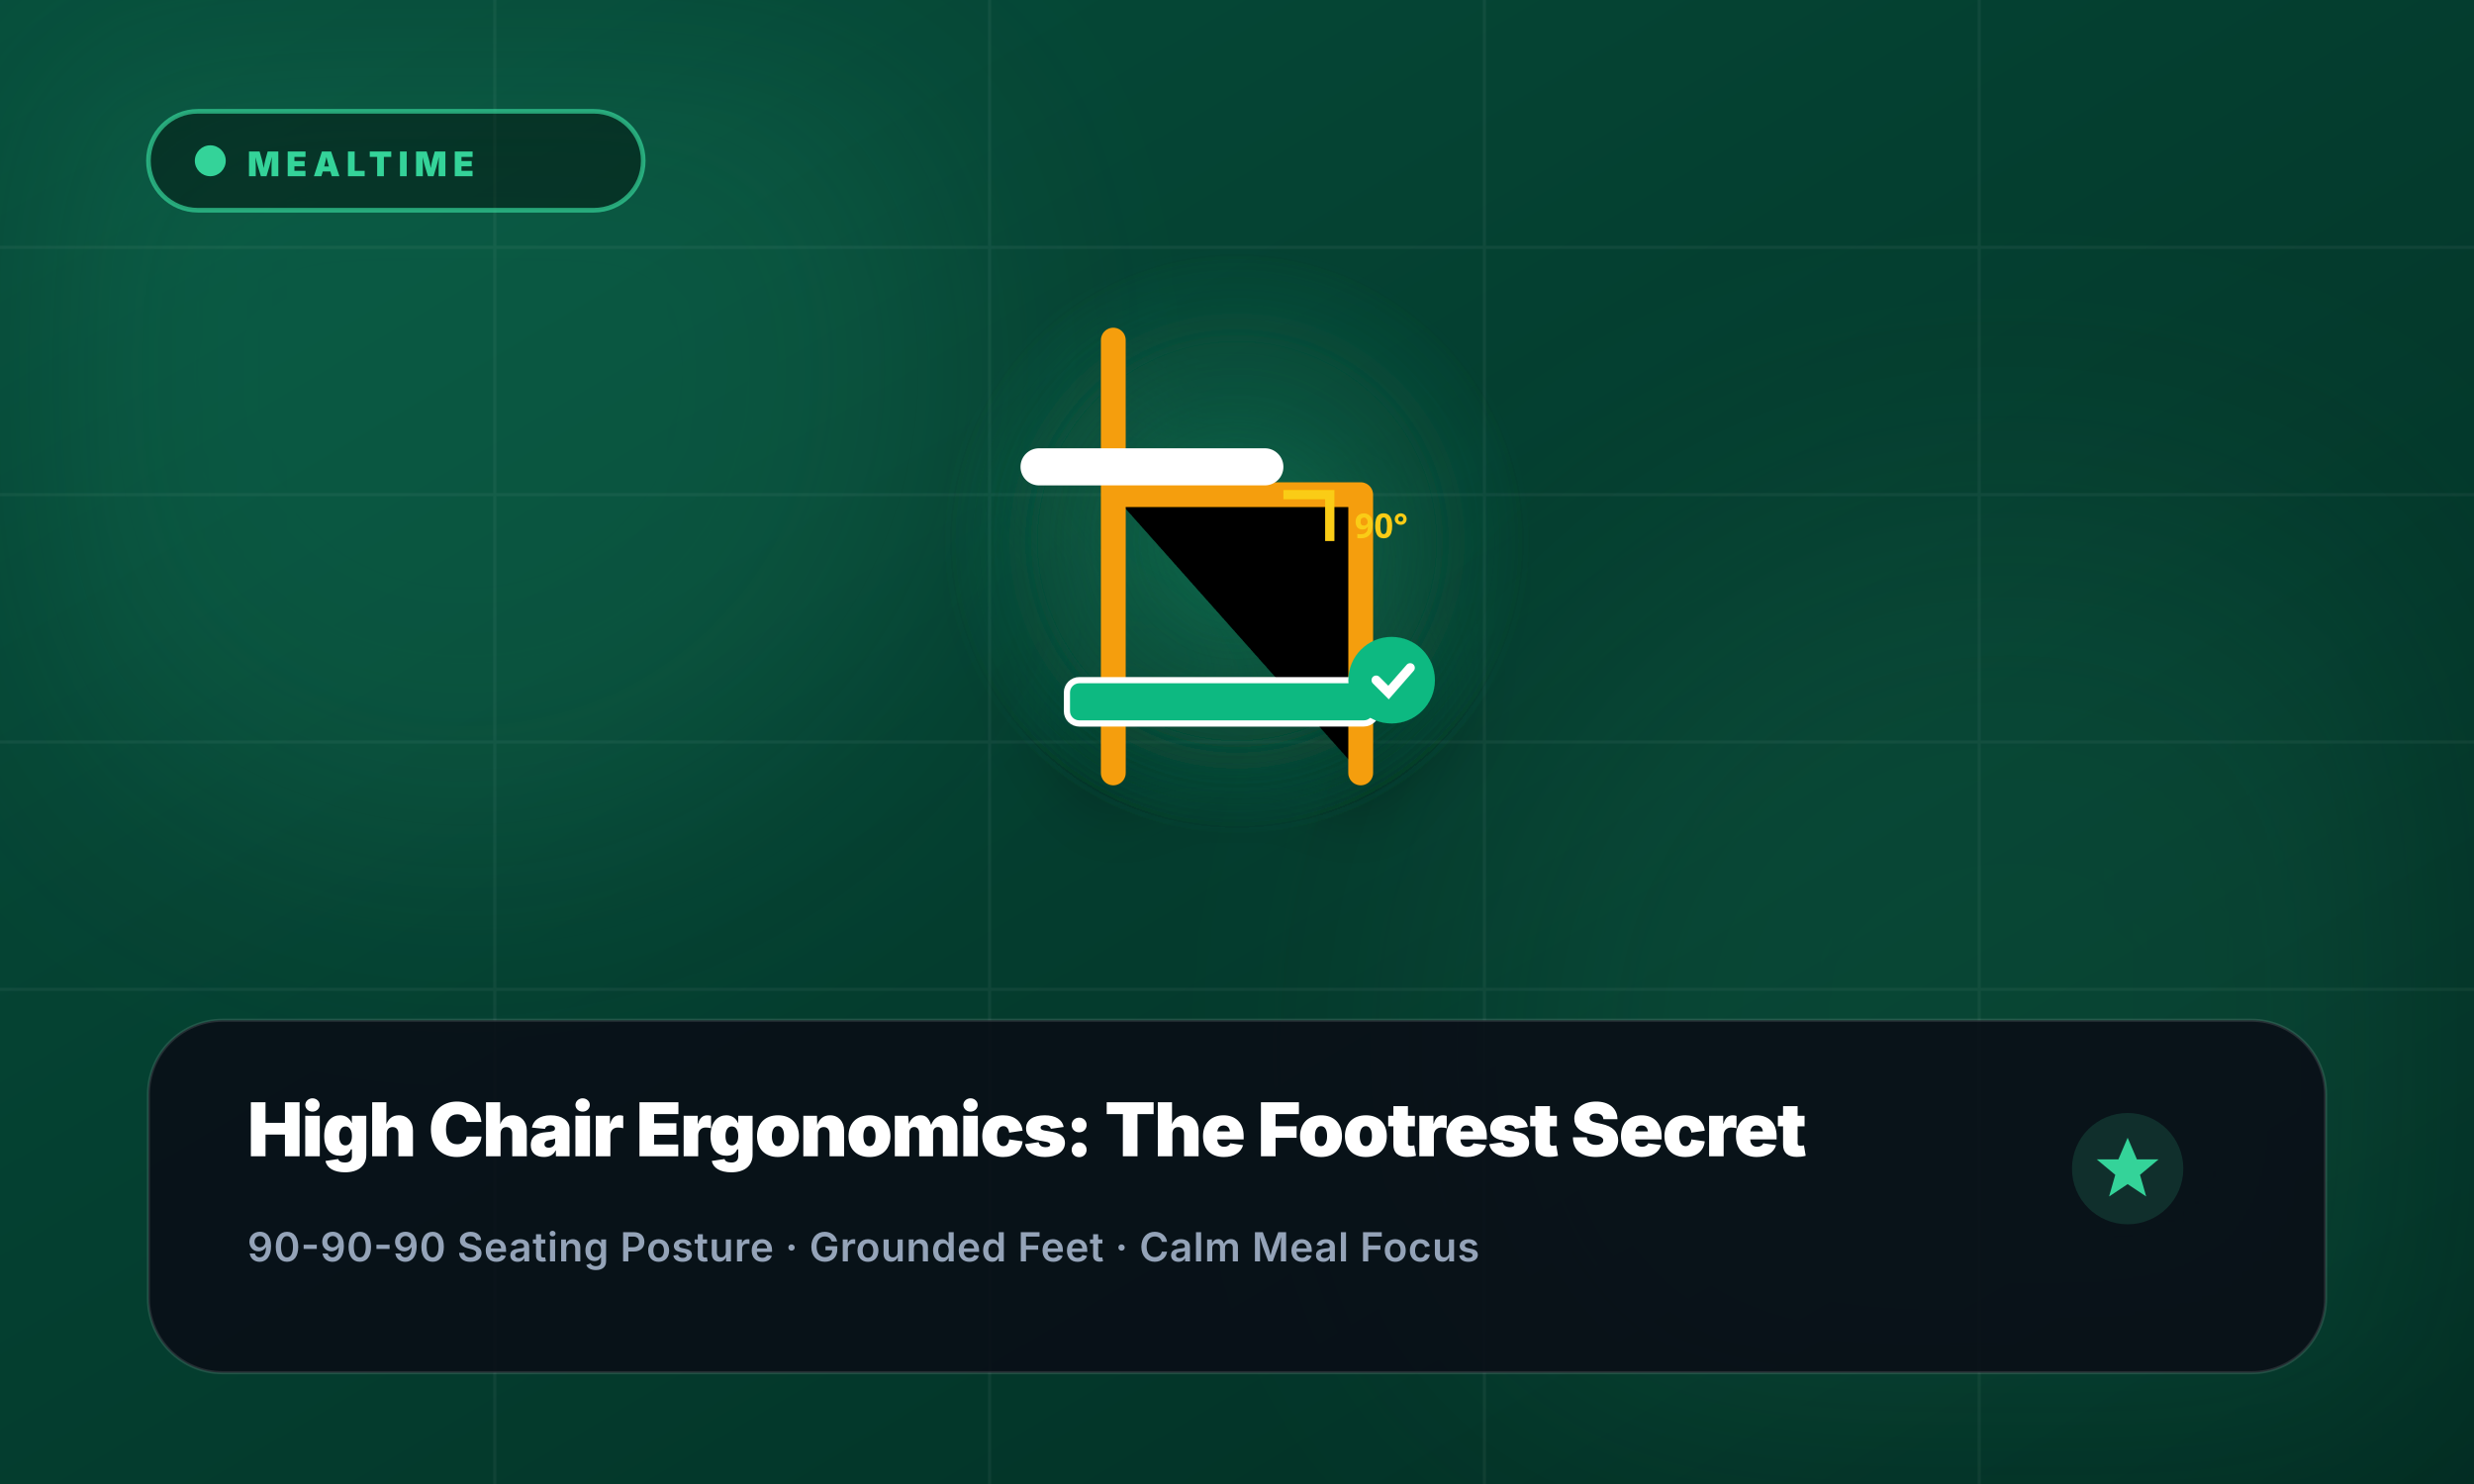
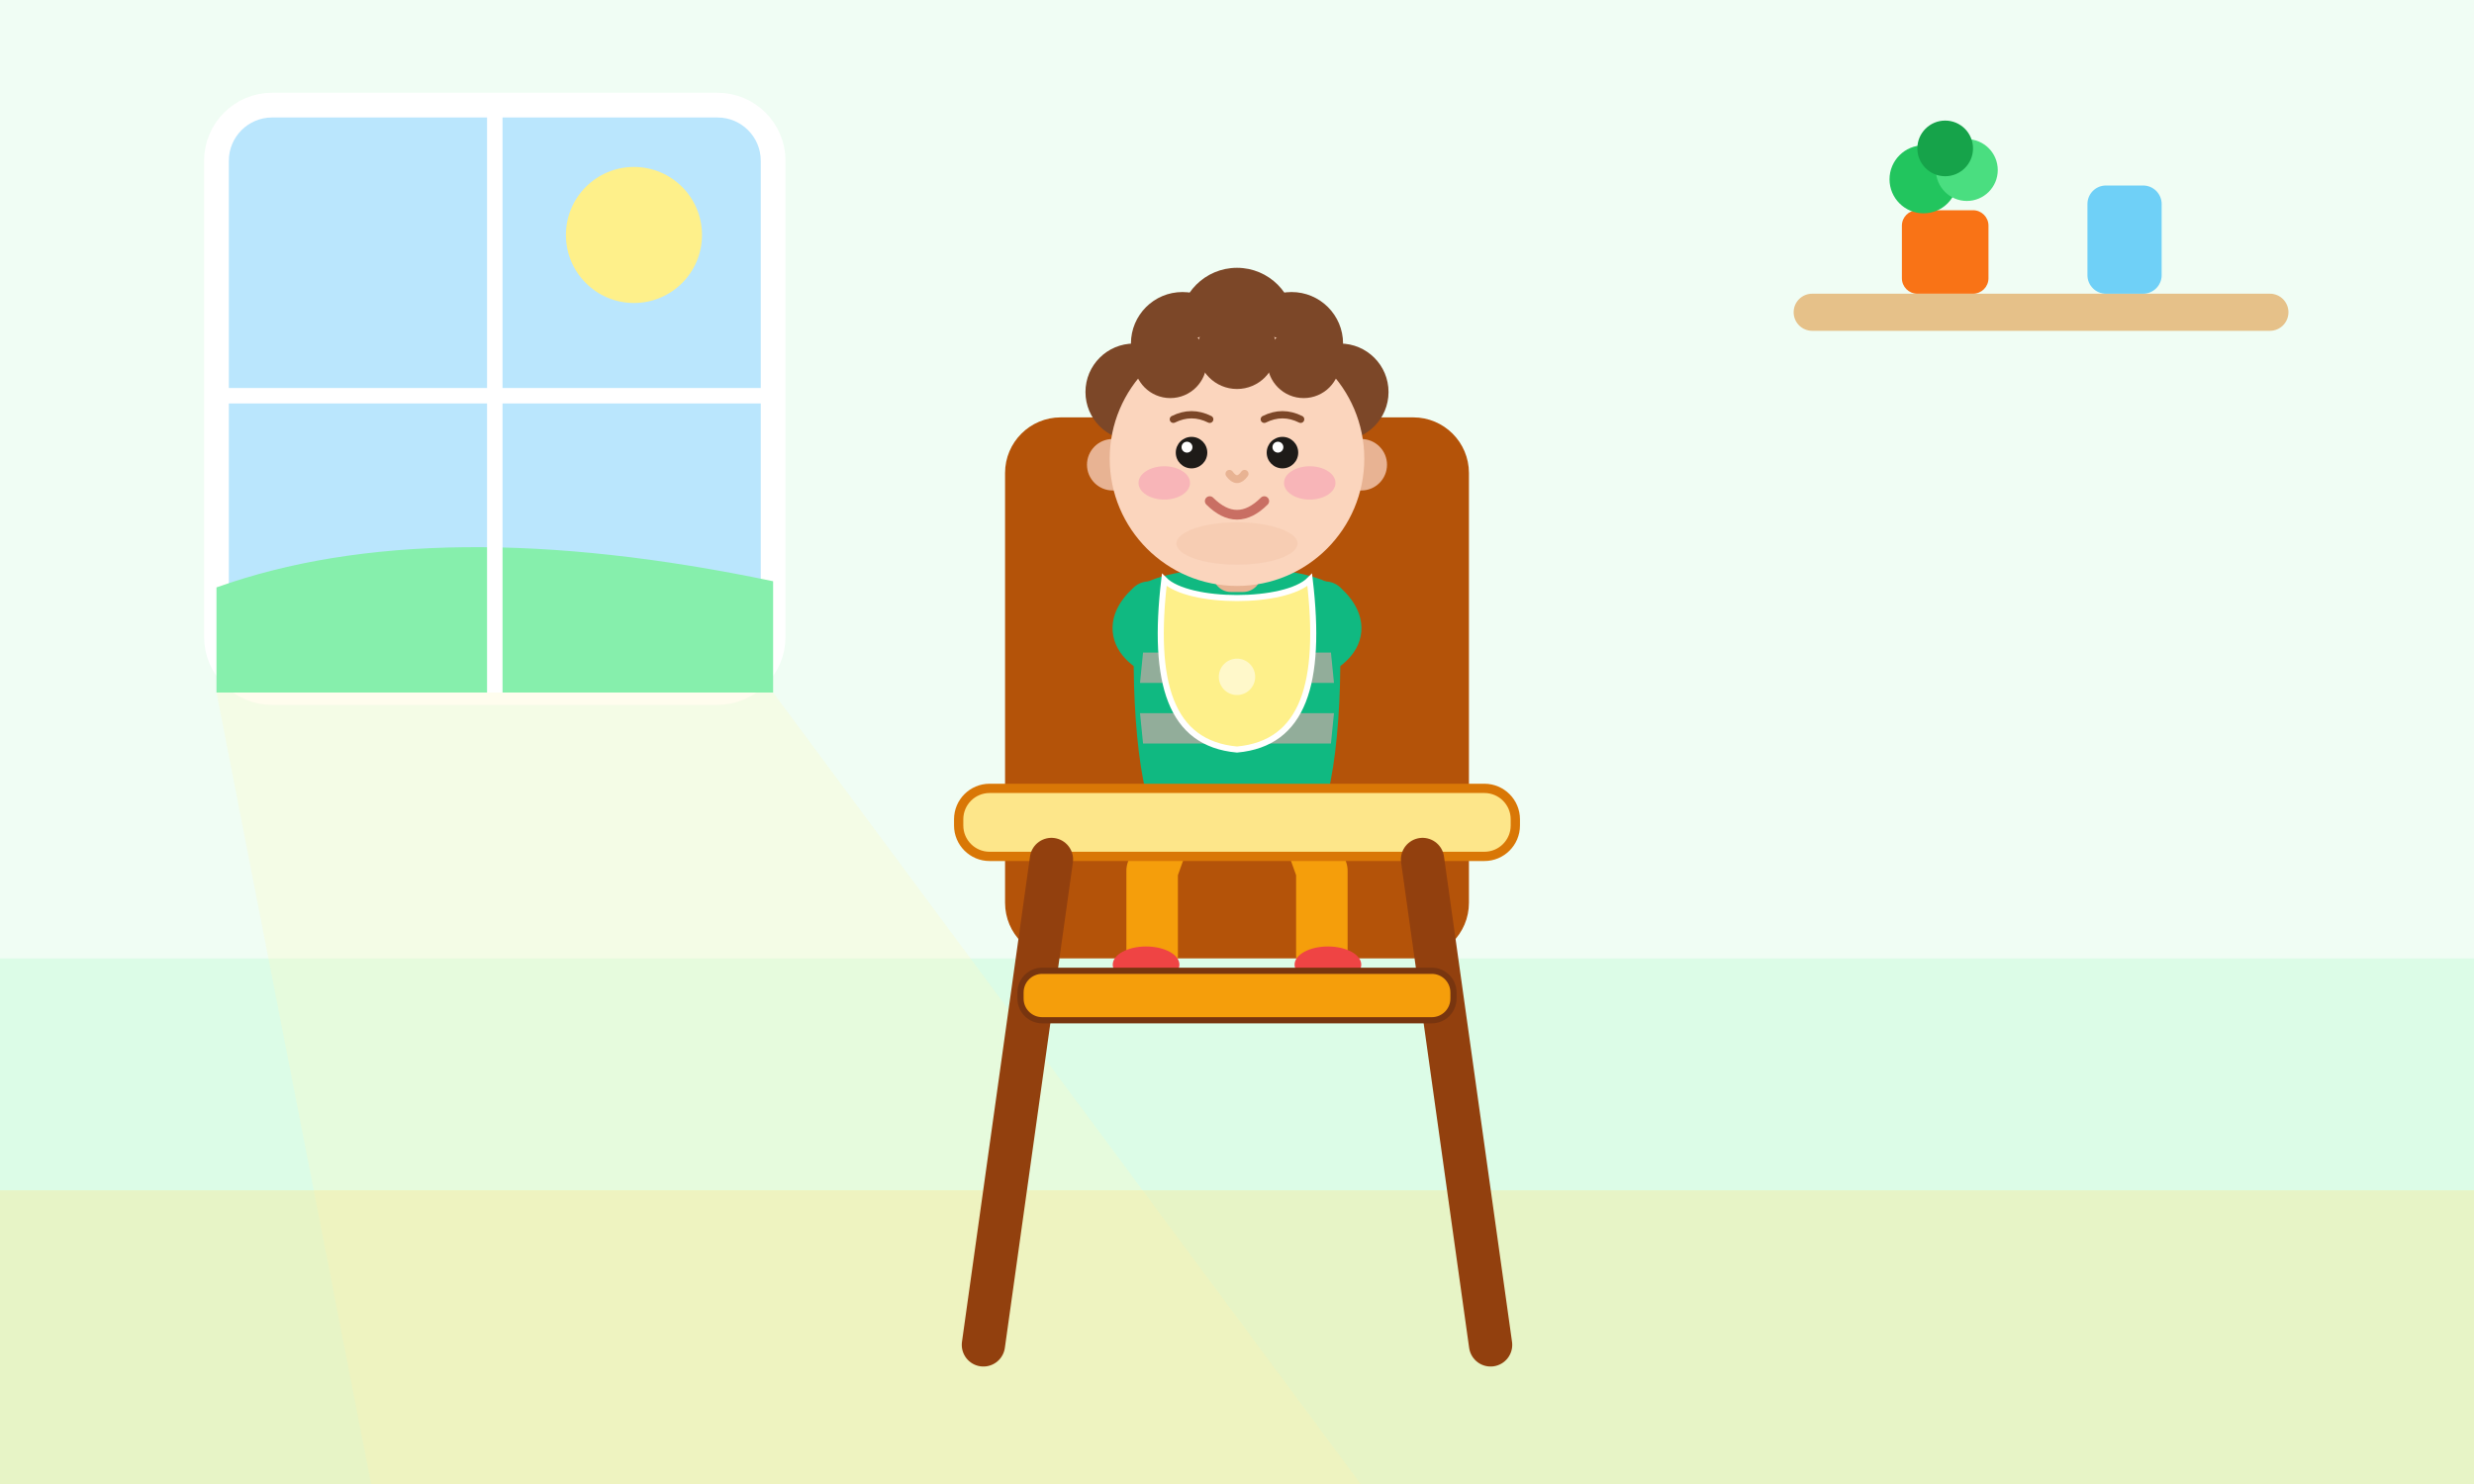
<svg xmlns="http://www.w3.org/2000/svg" viewBox="0 0 800 480" width="800" height="480">
  <defs>
-     <linearGradient id="bgGrad" x1="0%" y1="0%" x2="100%" y2="100%">
-       <stop offset="0%" stop-color="#064e3b" />
-       <stop offset="100%" stop-color="#022c22" />
-     </linearGradient>
-     <radialGradient id="sunGlow" cx="50%" cy="50%" r="50%">
-       <stop offset="0%" stop-color="#34d399" stop-opacity="0.8" />
-       <stop offset="100%" stop-color="#34d399" stop-opacity="0" />
-     </radialGradient>
-     <filter id="shadow" x="-10%" y="-10%" width="120%" height="120%">
-       <feDropShadow dx="0" dy="8" stdDeviation="12" flood-color="#000000" flood-opacity="0.5" />
+     <filter id="softShadow_m9" x="-20%" y="-20%" width="140%" height="140%">
+       <feDropShadow dx="0" dy="8" stdDeviation="10" flood-color="#1e293b" flood-opacity="0.12" />
    </filter>
  </defs>
-   <rect width="800" height="480" fill="url(#bgGrad)" />
-   <g opacity="0.05" stroke="#ffffff" stroke-width="1">
-     <line x1="0" y1="80" x2="800" y2="80" />
-     <line x1="0" y1="160" x2="800" y2="160" />
-     <line x1="0" y1="240" x2="800" y2="240" />
-     <line x1="0" y1="320" x2="800" y2="320" />
-     <line x1="160" y1="0" x2="160" y2="480" />
-     <line x1="320" y1="0" x2="320" y2="480" />
-     <line x1="480" y1="0" x2="480" y2="480" />
-     <line x1="640" y1="0" x2="640" y2="480" />
+   <rect width="800" height="480" fill="#F0FDF4" />
+   <rect y="310" width="800" height="170" fill="#DCFCE7" />
+   <rect x="70" y="34" width="180" height="190" rx="18" fill="#BAE6FD" stroke="#FFFFFF" stroke-width="8" />
+   <path d="M70,190 Q140,165 250,188 L250,224 L70,224 Z" fill="#86EFAC" />
+   <circle cx="205" cy="76" r="22" fill="#FEF08A" />
+   <line x1="160" y1="34" x2="160" y2="224" stroke="#FFFFFF" stroke-width="5" />
+   <line x1="70" y1="128" x2="250" y2="128" stroke="#FFFFFF" stroke-width="5" />
+   <polygon points="70,224 250,224 440,480 120,480" fill="#FEF9C3" opacity="0.28" />
+   <rect x="580" y="95" width="160" height="12" rx="6" fill="#D97706" opacity="0.45" />
+   <rect x="615" y="68" width="28" height="27" rx="5" fill="#F97316" />
+   <circle cx="622" cy="58" r="11" fill="#22C55E" />
+   <circle cx="636" cy="55" r="10" fill="#4ADE80" />
+   <circle cx="629" cy="48" r="9" fill="#16A34A" />
+   <rect x="675" y="60" width="24" height="35" rx="6" fill="#38BDF8" opacity="0.7" />
+   <rect y="385" width="800" height="95" fill="#FDE68A" opacity="0.35" />
+   <rect x="325" y="135" width="150" height="175" rx="18" fill="#B45309" />
+   <g transform="translate(400, 215) scale(0.98)">
+     <path d="M-18,40 L-28,68 L-28,96" fill="none" stroke="#F59E0B" stroke-width="17" stroke-linecap="round" stroke-linejoin="round" />
+     <path d="M18,40 L28,68 L28,96" fill="none" stroke="#F59E0B" stroke-width="17" stroke-linecap="round" stroke-linejoin="round" />
+     <ellipse cx="-30" cy="99" rx="11" ry="6" fill="#EF4444" />
+     <ellipse cx="30" cy="99" rx="11" ry="6" fill="#EF4444" />
+     <path d="M-29,-20 Q-42,-8 -18,0" fill="none" stroke="#10B981" stroke-width="15" stroke-linecap="round" />
+     <circle cx="-18" cy="0" r="8.5" fill="#FBD5BD" />
+     <path d="M29,-20 Q42,-8 18,0" fill="none" stroke="#10B981" stroke-width="15" stroke-linecap="round" />
+     <circle cx="18" cy="0" r="8.5" fill="#FBD5BD" />
+     <path d="M-32,-26 C-36,-10 -34,36 -28,48 C-14,54 14,54 28,48 C34,36 36,-10 32,-26 C20,-34 -20,-34 -32,-26 Z" fill="#10B981" />
+     <path d="M-31,-4 L31,-4 L32,6 L-32,6 Z" fill="#FDA4AF" opacity="0.55" />
+     <path d="M-32,16 L32,16 L31,26 L-31,26 Z" fill="#FDA4AF" opacity="0.55" />
+     <path d="M-24,-28 C-28,6 -22,26 0,28 C22,26 28,6 24,-28 C16,-20 -16,-20 -24,-28 Z" fill="#FEF08A" stroke="#FFFFFF" stroke-width="2" />
+     <circle cx="0" cy="4" r="6" fill="#FFFFFF" opacity="0.55" />
+     <rect x="-8" y="-38" width="16" height="14" rx="6" fill="#E8B393" />
+     <circle cx="-34" cy="-90" r="16" fill="#7C4728" />
+     <circle cx="34" cy="-90" r="16" fill="#7C4728" />
+     <circle cx="-18" cy="-106" r="17" fill="#7C4728" />
+     <circle cx="18" cy="-106" r="17" fill="#7C4728" />
+     <circle cx="0" cy="-112" r="19" fill="#7C4728" />
+     <circle cx="-41" cy="-66" r="8.5" fill="#E8B393" />
+     <circle cx="41" cy="-66" r="8.5" fill="#E8B393" />
+     <circle cx="0" cy="-68" r="42" fill="#FBD5BD" />
+     <ellipse cx="0" cy="-40" rx="20" ry="7" fill="#E8B393" opacity="0.22" />
+     <ellipse cx="-24" cy="-60" rx="8.5" ry="5.5" fill="#F48FB1" opacity="0.45" />
+     <ellipse cx="24" cy="-60" rx="8.5" ry="5.5" fill="#F48FB1" opacity="0.45" />
+     <path d="M-2.5,-63 Q0,-59.5 2.5,-63" fill="none" stroke="#E8B393" stroke-width="2.6" stroke-linecap="round" />
+     <path d="M-21,-81 Q-15,-84 -9,-81" fill="none" stroke="#7C4728" stroke-width="2.4" stroke-linecap="round" />
+     <path d="M9,-81 Q15,-84 21,-81" fill="none" stroke="#7C4728" stroke-width="2.4" stroke-linecap="round" />
+     <circle cx="-15" cy="-70" r="5.2" fill="#1E1B18" />
+     <circle cx="-16.5" cy="-71.8" r="1.8" fill="#FFFFFF" />
+     <circle cx="15" cy="-70" r="5.2" fill="#1E1B18" />
+     <circle cx="13.5" cy="-71.8" r="1.8" fill="#FFFFFF" />
+     <path d="M-9,-54 Q0,-45 9,-54" fill="none" stroke="#C96F63" stroke-width="3.2" stroke-linecap="round" />
+     <circle cx="-22" cy="-100" r="12" fill="#7C4728" />
+     <circle cx="0" cy="-104" r="13" fill="#7C4728" />
+     <circle cx="22" cy="-100" r="12" fill="#7C4728" />
  </g>
-   <circle cx="150" cy="120" r="160" fill="#34d399" opacity="0.12" filter="blur(40px)" />
-   <circle cx="650" cy="340" r="180" fill="#34d399" opacity="0.1" filter="blur(50px)" />
-   <g transform="translate(48, 36)">
-     <rect width="160" height="32" rx="16" fill="#000000" opacity="0.4" />
-     <rect width="160" height="32" rx="16" fill="none" stroke="#34d399" stroke-width="1.5" opacity="0.7" />
-     <circle cx="20" cy="16" r="5" fill="#34d399" />
-     <text x="32" y="21" font-family="system-ui, -apple-system, sans-serif" font-weight="900" font-size="11" fill="#34d399" letter-spacing="2">MEALTIME</text>
-   </g>
-   <g filter="url(#shadow)">
-     <circle cx="400" cy="175" r="95" fill="url(#sunGlow)" opacity="0.25" />
-     <path d="M 360 110 L 360 250 M 360 160 L 440 160 L 440 250" stroke="#f59e0b" stroke-width="8" stroke-linecap="round" stroke-linejoin="round" />
-     <rect x="330" y="145" width="85" height="12" rx="6" fill="#ffffff" />
-     <rect x="345" y="220" width="100" height="14" rx="4" fill="#10b981" stroke="#ffffff" stroke-width="2" />
-     <g transform="translate(430, 160)">
-       <path d="M -15 0 L 0 0 L 0 15" fill="none" stroke="#facc15" stroke-width="3" />
-       <text x="8" y="14" font-family="system-ui, sans-serif" font-weight="900" font-size="11" fill="#facc15">90°</text>
-     </g>
-     <g transform="translate(430, 220)">
-       <circle cx="20" cy="0" r="14" fill="#10b981" />
-       <path d="M 15 0 L 19 4 L 26 -4" fill="none" stroke="#ffffff" stroke-width="3" stroke-linecap="round" />
-     </g>
-   </g>
-   <g transform="translate(48, 330)">
-     <rect width="704" height="114" rx="24" fill="#090d16" opacity="0.88" />
-     <rect width="704" height="114" rx="24" fill="none" stroke="#ffffff" stroke-width="1" opacity="0.12" />
-     <text x="32" y="44" font-family="system-ui, -apple-system, sans-serif" font-weight="900" font-size="24" fill="#ffffff" letter-spacing="-0.5">High Chair Ergonomics: The Footrest Secret</text>
-     <text x="32" y="78" font-family="system-ui, -apple-system, sans-serif" font-weight="600" font-size="13" fill="#94a3b8" letter-spacing="0.2">90-90-90 Seating Posture · Grounded Feet · Calm Meal Focus</text>
-     <g transform="translate(640, 48)">
-       <circle cx="0" cy="0" r="18" fill="#34d399" opacity="0.15" />
-       <polygon points="0,-10 3,-3 10,-3 4,2 6,9 0,5 -6,9 -4,2 -10,-3 -3,-3" fill="#34d399" />
-     </g>
-   </g>
+   <rect x="310" y="255" width="180" height="22" rx="10" fill="#FDE68A" stroke="#D97706" stroke-width="3" />
+   <line x1="340" y1="278" x2="318" y2="435" stroke="#92400E" stroke-width="14" stroke-linecap="round" />
+   <line x1="460" y1="278" x2="482" y2="435" stroke="#92400E" stroke-width="14" stroke-linecap="round" />
+   <rect x="330" y="314" width="140" height="16" rx="7" fill="#F59E0B" stroke="#78350F" stroke-width="2" />
</svg>
